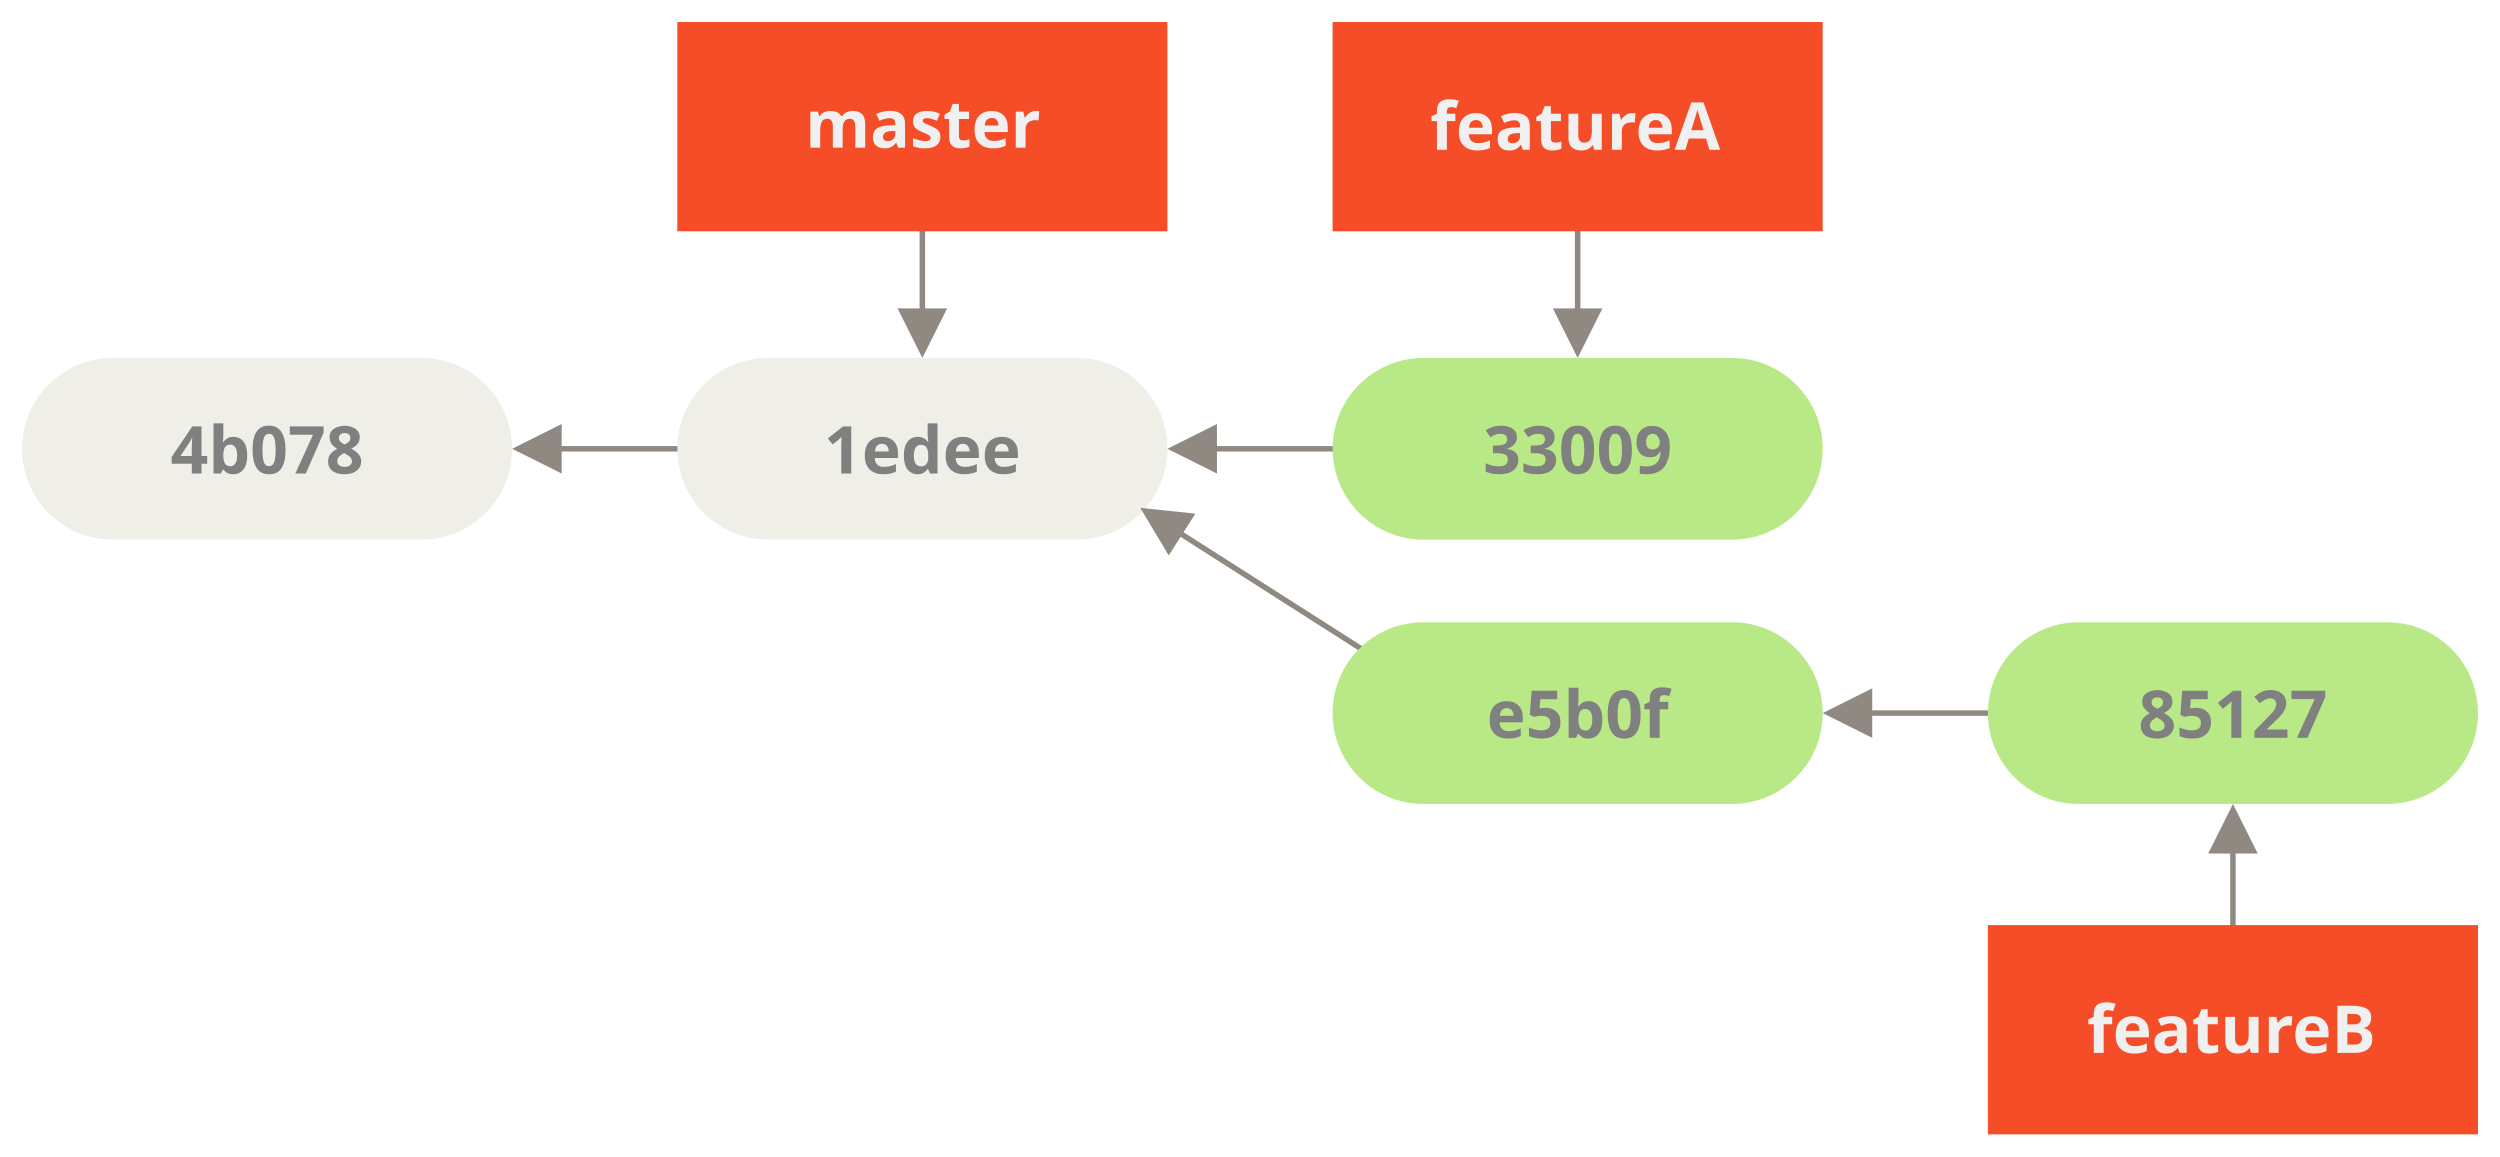
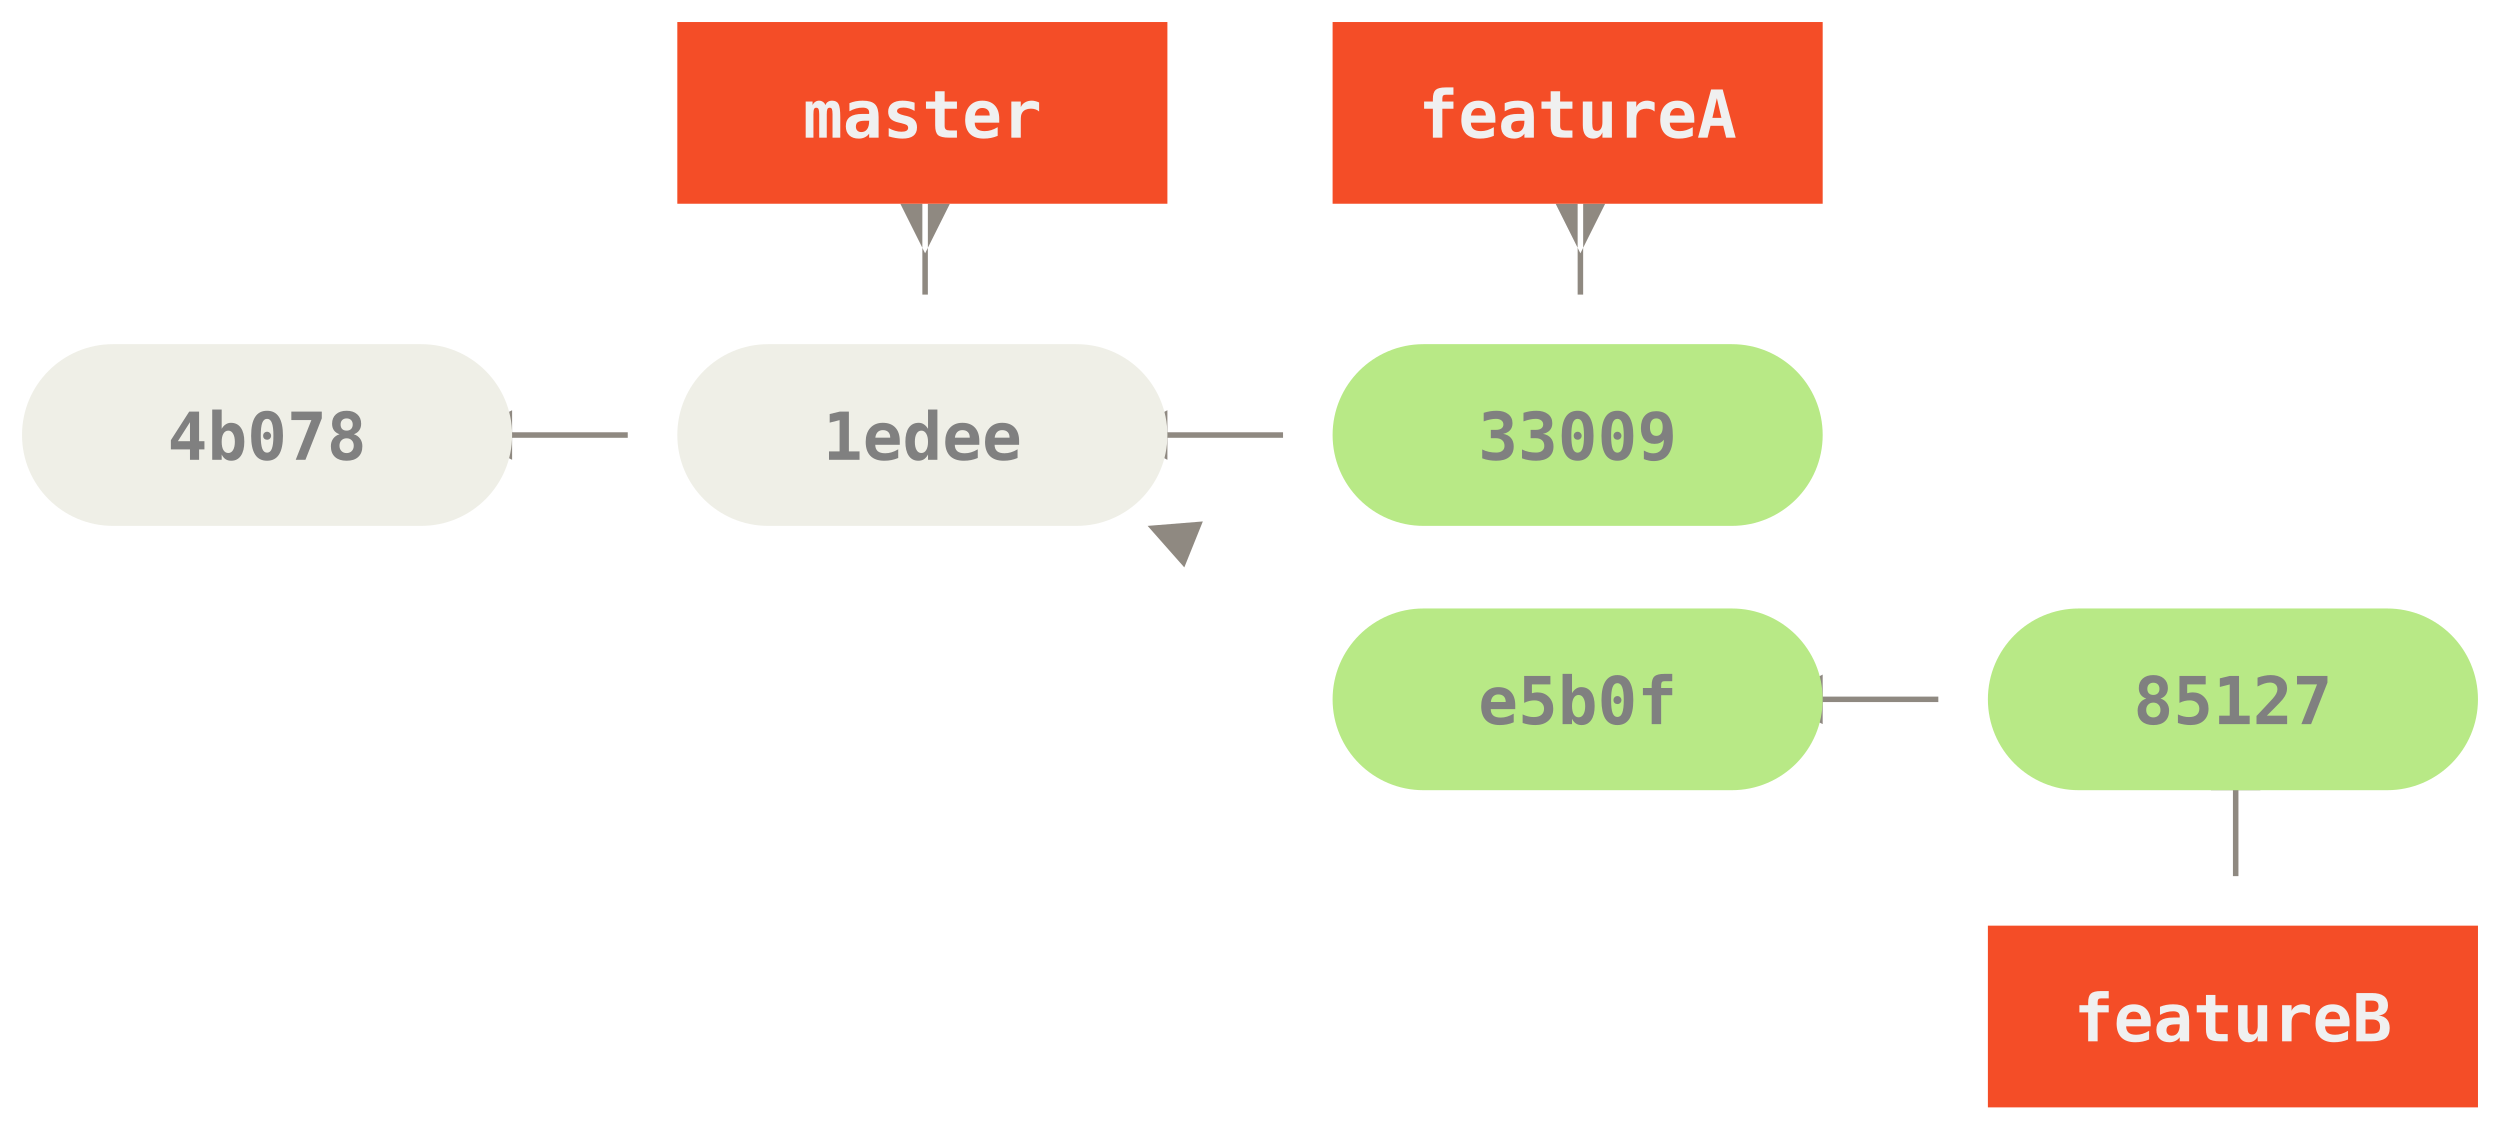
- <svg xmlns="http://www.w3.org/2000/svg" id="svg7676" version="1.1" viewBox="0 0 454 210">
-   <g id="g7806" transform="translate(-2,-2)">
-     <g id="brown" transform="translate(6,67)" style="fill-rule:evenodd;fill:none">
-       <rect id="Rectangle-1" width="89" height="33" rx="16.5" ry="16.5" style="fill-rule:evenodd;fill:#efefe7" />
-       <text id="C6" font-size="12px" font-weight="700" style="fill:#979797;font-family:'Source Code Pro';font-size:12px;font-weight:700;text-anchor:middle">
-         <tspan id="tspan7605" x="44.5" y="21" style="fill:gray">4b078</tspan>
-       </text>
-     </g>
-     <path id="Line" d="m104 83h45v1h-45v4l-9-4.5 9-4.5z" style="fill:#8f8981" />
-     <g id="g7616" transform="translate(125,67)" style="fill-rule:evenodd;fill:none">
-       <rect id="rect7610" width="89" height="33" rx="16.5" ry="16.5" style="fill-rule:evenodd;fill:#efefe7" />
-       <text id="text7614" font-size="12px" font-weight="700" style="fill:#979797;font-family:'Source Code Pro';font-size:12px;font-weight:700;text-anchor:middle">
-         <tspan id="tspan7612" x="44.5" y="21" style="fill:gray">1edee</tspan>
-       </text>
-     </g>
-     <g id="Line-+-brown-2" transform="translate(214,67)" style="fill-rule:evenodd;fill:none">
-       <path id="path7618" d="m9 16h45v1h-45v4l-9-4.5 9-4.5z" style="fill-rule:nonzero;fill:#8f8981" />
-       <g id="jessica" transform="translate(30)">
-         <rect id="rect7620" width="89" height="33" rx="16.5" ry="16.5" style="fill-rule:evenodd;fill:#b8e986" />
-         <text id="C3'" font-size="12px" font-weight="700" style="fill:#979797;font-family:'Source Code Pro';font-size:12px;font-weight:700;text-anchor:middle">
-           <tspan id="tspan7622" x="44.5" y="21" style="fill:gray">33009</tspan>
-         </text>
-       </g>
-     </g>
-     <path id="path7627" d="m342 131h45v1h-45v4l-9-4.5 9-4.5z" style="fill:#8f8981" />
-     <g id="g7635" transform="translate(363,115)" style="fill-rule:evenodd;fill:none">
-       <rect id="rect7629" width="89" height="33" rx="16.5" ry="16.5" style="fill-rule:evenodd;fill:#b8e986" />
-       <text id="text7633" font-size="12px" font-weight="700" style="fill:#979797;font-family:'Source Code Pro';font-size:12px;font-weight:700;text-anchor:middle">
-         <tspan id="tspan7631" x="44.5" y="21" style="fill:gray">85127</tspan>
-       </text>
-     </g>
-     <path id="Line-3" d="m216.93 98.65 51.256 32.697-.538.843-51.256-32.697-2.151 3.372-5.167-8.634 10.008 1.047z" style="fill:#8f8981" />
-     <g id="g7644" transform="translate(244,115)" style="fill-rule:evenodd;fill:none">
-       <rect id="rect7638" width="89" height="33" rx="16.5" ry="16.5" style="fill-rule:evenodd;fill:#b8e986" />
-       <text id="text7642" font-size="12px" font-weight="700" style="fill:#979797;font-family:'Source Code Pro';font-size:12px;font-weight:700;text-anchor:middle">
-         <tspan id="tspan7640" x="44.5" y="21" style="fill:gray">e5b0f</tspan>
-       </text>
-     </g>
-     <path id="Line-2" transform="translate(350,148)" d="m58 9v23h-1v-23h-4l4.5-9 4.5 9z" style="fill:#8f8981" />
-     <g id="g7765">
-       <rect id="Rectangle-2" transform="matrix(.76724 0 0 1 363 170)" width="116" height="38" style="fill-rule:evenodd;fill:#f44d27" />
-       <text id="master" transform="translate(349.23 171.69)" font-size="12px" font-weight="700" style="fill-rule:evenodd;fill:#979797;font-family:'Source Code Pro';font-size:12px;font-weight:700;text-anchor:middle">
-         <tspan id="tspan7648" x="58" y="21.515" style="fill:#f0f0f0">featureB</tspan>
-       </text>
-     </g>
-     <path id="path7653" transform="translate(112,6)" d="m57 52v-43h1v43h4l-4.5 9-4.5-9z" style="fill:#8f8981" />
-     <g id="g7744">
-       <rect id="rect7655" transform="matrix(.76724 0 0 1 125 6)" width="116" height="38" style="fill-rule:evenodd;fill:#f44d27" />
-       <text id="text7659" transform="translate(111.6 7.3008)" font-size="12px" font-weight="700" style="fill-rule:evenodd;fill:#979797;font-family:'Source Code Pro';font-size:12px;font-weight:700;text-anchor:middle">
-         <tspan id="tspan7657" x="58" y="21.515" style="fill:#f0f0f0">master</tspan>
-       </text>
-     </g>
-     <path id="path7664" transform="translate(231,6)" d="m57 52v-43h1v43h4l-4.5 9-4.5-9z" style="fill:#8f8981" />
-     <rect id="rect7666" transform="matrix(.76724 0 0 1 244 6)" width="116" height="38" style="fill-rule:evenodd;fill:#f44d27" />
-     <text id="text7670" transform="translate(230.06 7.6908)" font-size="12px" font-weight="700" style="fill-rule:evenodd;fill:#979797;font-family:'Source Code Pro';font-size:12px;font-weight:700;text-anchor:middle">
-       <tspan id="tspan7668" x="58" y="21.515" style="fill:#f0f0f0">featureA</tspan>
+ <svg xmlns="http://www.w3.org/2000/svg" version="1.1" width="908" height="410.2" viewBox="0 0 454 205.1">
+   <path d="m93 78.5h21v1h-21v4l-9-4.5 9-4.5z" fill="#8f8981" />
+   <path d="m212 78.5h21v1h-21v4l-9-4.5 9-4.5z" fill="#8f8981" />
+   <path d="M245.594 110.5 L216.753 98.867 L218.436 94.693 L208.406 95.5 L215.069 103.04 L216.753 98.867 Z" fill="#8f8981" />
+   <path d="m331 126.5h21v1h-21v4l-9-4.5 9-4.5z" fill="#8f8981" />
+   <path d="m167.5 37v16.5h1v-16.5h4l-4.5 9-4.5-9z" fill="#8f8981" />
+   <path d="m286.5 37v16.5h1v-16.5h4l-4.5 9-4.5-9z" fill="#8f8981" />
+   <path d="m405.5 143.5v15.6h1v-15.6h4l-4.5-9-4.5 9z" fill="#8f8981" />
+   <g>
+     <rect x="4" y="62.5" width="89" height="33" rx="16.5" ry="16.5" fill="#efefe7" />
+     <text font-size="12px" font-weight="700" font-family="'JetBrains Mono', 'Source Code Pro', monospace" text-anchor="middle">
+       <tspan x="48.5" y="83.5" fill="gray">4b078</tspan>
+     </text>
+   </g>
+   <g>
+     <rect x="123" y="62.5" width="89" height="33" rx="16.5" ry="16.5" fill="#efefe7" />
+     <text font-size="12px" font-weight="700" font-family="'JetBrains Mono', 'Source Code Pro', monospace" text-anchor="middle">
+       <tspan x="167.5" y="83.5" fill="gray">1edee</tspan>
+     </text>
+   </g>
+   <g>
+     <rect x="242" y="62.5" width="89" height="33" rx="16.5" ry="16.5" fill="#b8e986" />
+     <text font-size="12px" font-weight="700" font-family="'JetBrains Mono', 'Source Code Pro', monospace" text-anchor="middle">
+       <tspan x="286.5" y="83.5" fill="gray">33009</tspan>
+     </text>
+   </g>
+   <g>
+     <rect x="361" y="110.5" width="89" height="33" rx="16.5" ry="16.5" fill="#b8e986" />
+     <text font-size="12px" font-weight="700" font-family="'JetBrains Mono', 'Source Code Pro', monospace" text-anchor="middle">
+       <tspan x="405.5" y="131.5" fill="gray">85127</tspan>
+     </text>
+   </g>
+   <g>
+     <rect x="242" y="110.5" width="89" height="33" rx="16.5" ry="16.5" fill="#b8e986" />
+     <text font-size="12px" font-weight="700" font-family="'JetBrains Mono', 'Source Code Pro', monospace" text-anchor="middle">
+       <tspan x="286.5" y="131.5" fill="gray">e5b0f</tspan>
+     </text>
+   </g>
+   <g>
+     <rect x="361" y="168.1" width="89" height="33" fill="#f44d27" />
+     <text font-size="12px" font-weight="700" font-family="'JetBrains Mono', 'Source Code Pro', monospace" text-anchor="middle">
+       <tspan x="405.5" y="189.1" fill="#f0f0f0">featureB</tspan>
+     </text>
+   </g>
+   <g>
+     <rect x="123" y="4" width="89" height="33" fill="#f44d27" />
+     <text font-size="12px" font-weight="700" font-family="'JetBrains Mono', 'Source Code Pro', monospace" text-anchor="middle">
+       <tspan x="167.5" y="25" fill="#f0f0f0">master</tspan>
+     </text>
+   </g>
+   <g>
+     <rect x="242" y="4" width="89" height="33" fill="#f44d27" />
+     <text font-size="12px" font-weight="700" font-family="'JetBrains Mono', 'Source Code Pro', monospace" text-anchor="middle">
+       <tspan x="286.5" y="25" fill="#f0f0f0">featureA</tspan>
    </text>
  </g>
</svg>
